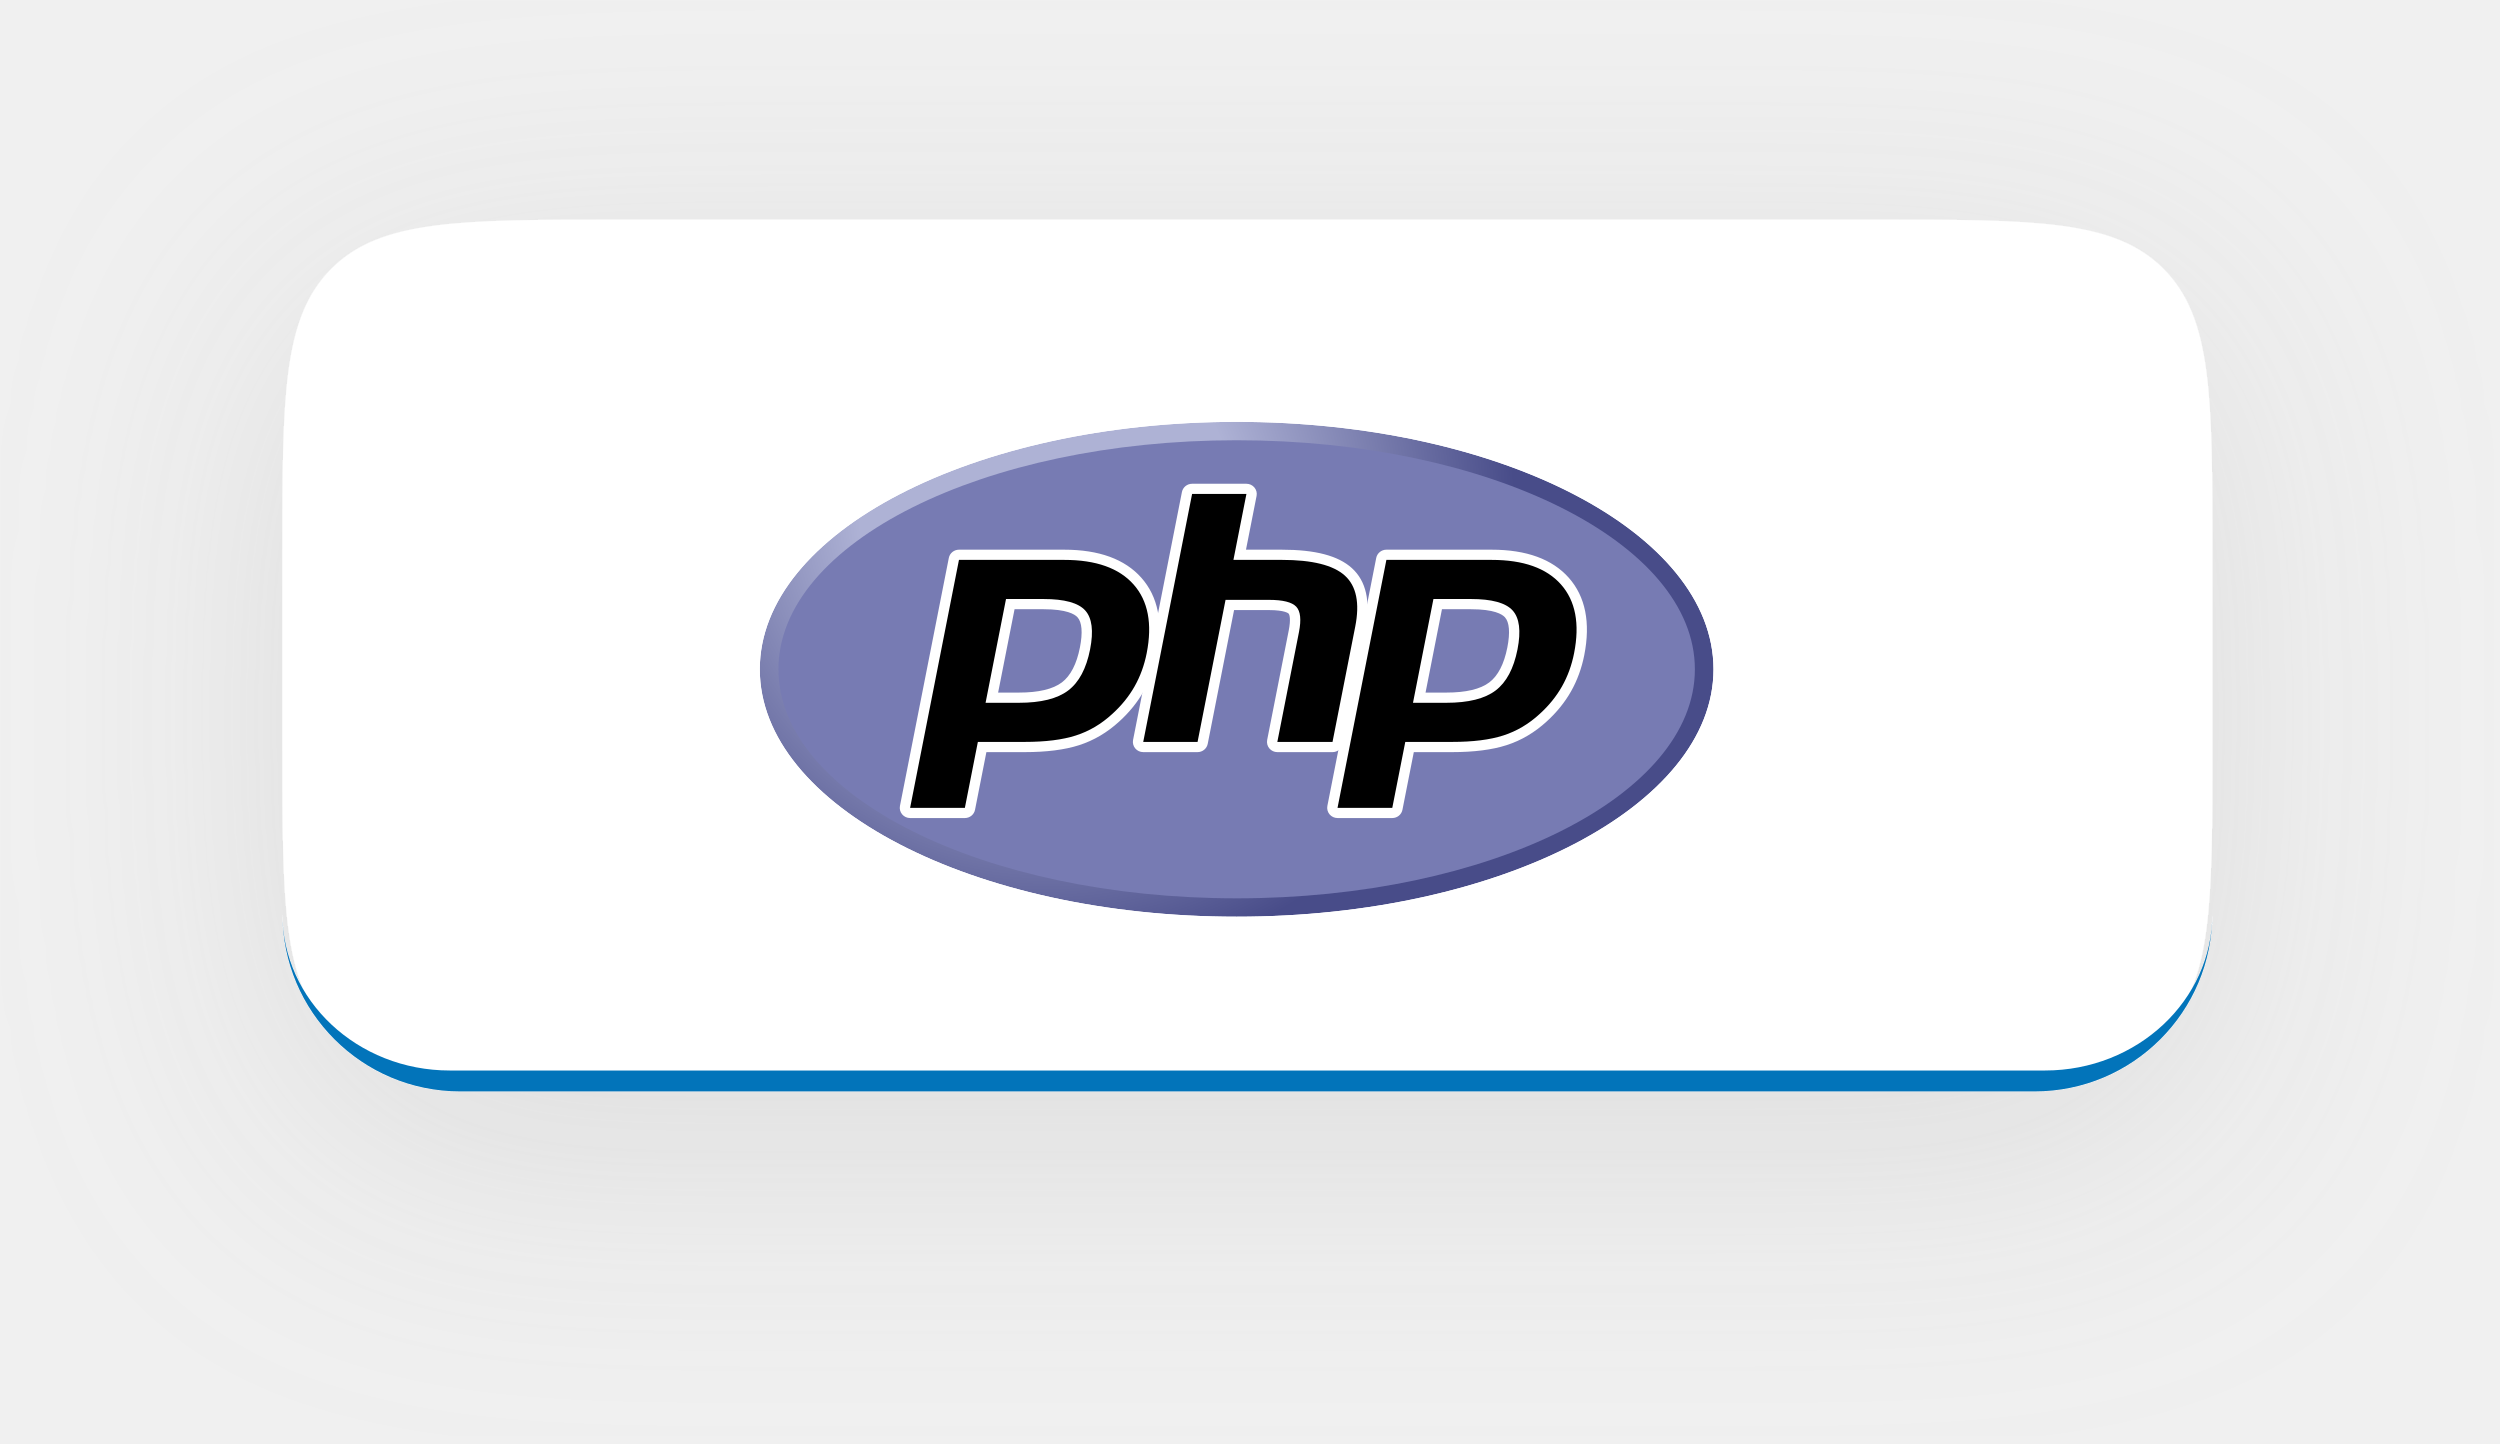
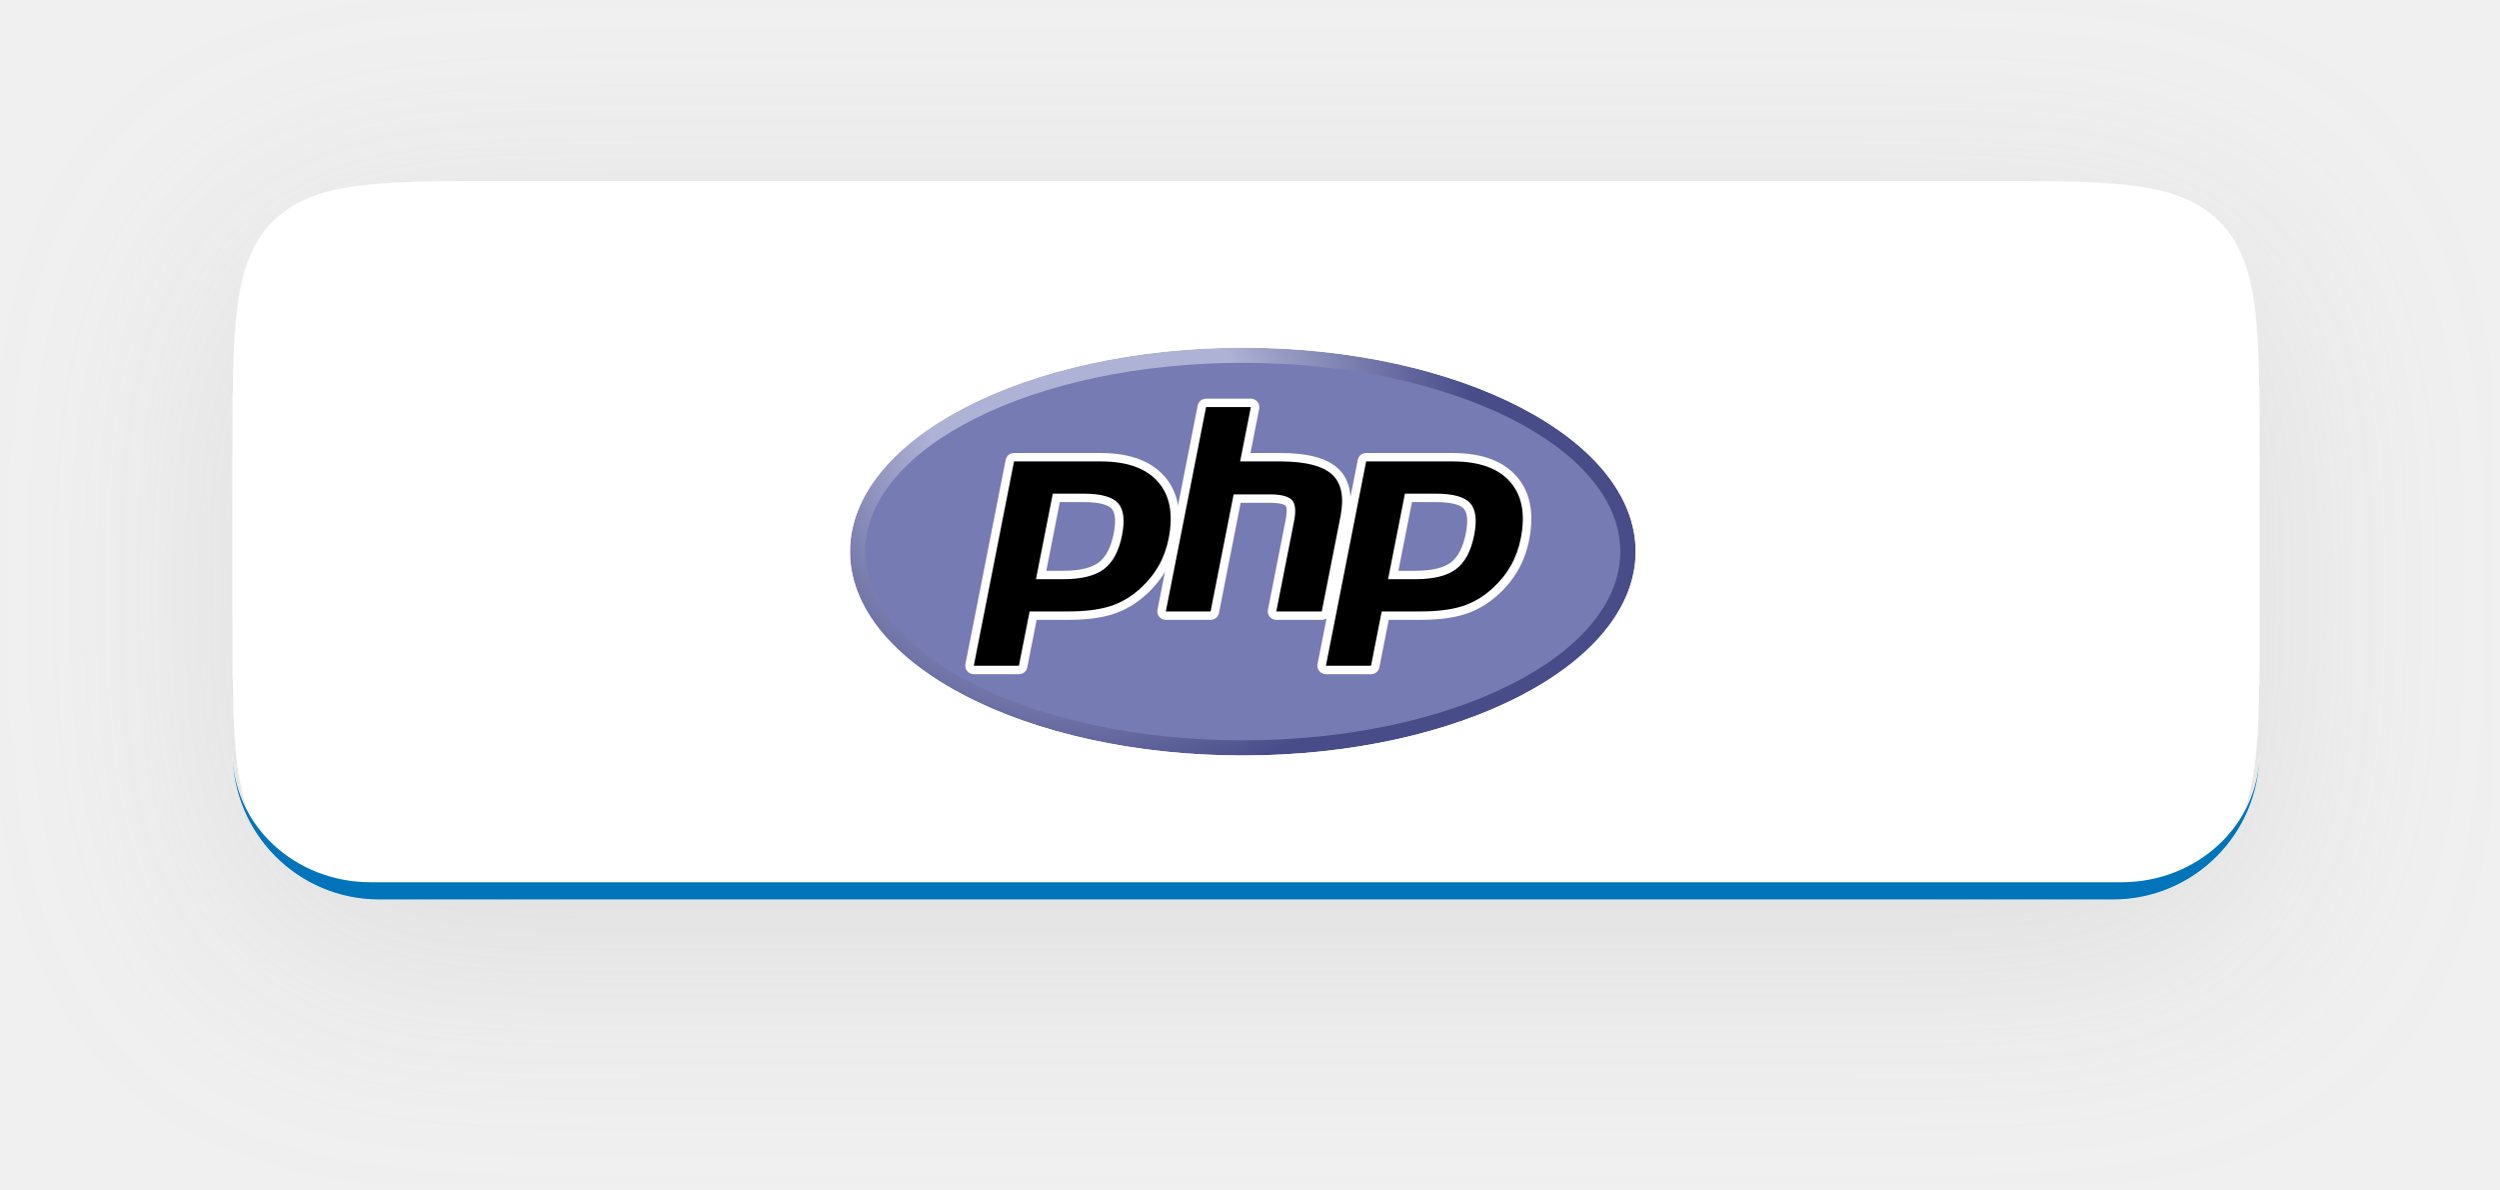
- <svg xmlns="http://www.w3.org/2000/svg" width="239" height="138" viewBox="0 0 239 138" fill="none">
-   <g filter="url(#filter0_d_739_455)">
-     <path d="M27 53C27 37.915 27 30.373 31.686 25.686C36.373 21 43.915 21 59 21H179.502C194.587 21 202.13 21 206.816 25.686C211.502 30.373 211.502 37.915 211.502 53V71.34C211.502 86.425 211.502 93.967 206.816 98.654C202.13 103.34 194.587 103.34 179.502 103.34H59C43.915 103.34 36.373 103.34 31.686 98.654C27 93.967 27 86.425 27 71.34V53Z" fill="white" />
-     <path d="M27 21H211.502H27ZM211.502 87.34C211.502 96.729 203.891 104.34 194.502 104.34H44C34.611 104.34 27 96.729 27 87.34C27 95.624 34.163 102.34 43 102.34H195.502C204.339 102.34 211.502 95.624 211.502 87.34ZM27 103.34V21V103.34ZM211.502 21V103.34V21Z" fill="#0274BA" />
+ <svg xmlns="http://www.w3.org/2000/svg" width="290" height="138" viewBox="0 0 290 138" fill="none">
+   <g filter="url(#filter0_d_867_813717)">
+     <path d="M27 53C27 37.915 27 30.373 31.686 25.686C36.373 21 43.915 21 59 21H230.2C245.285 21 252.827 21 257.514 25.686C262.2 30.373 262.2 37.915 262.2 53V71.34C262.2 86.425 262.2 93.967 257.514 98.654C252.827 103.34 245.285 103.34 230.2 103.34H59C43.915 103.34 36.373 103.34 31.686 98.654C27 93.967 27 86.425 27 71.34V53Z" fill="white" />
+     <path d="M27 21H262.2H27ZM262.2 87.34C262.2 96.729 254.589 104.34 245.2 104.34H44C34.611 104.34 27 96.729 27 87.34C27 95.624 34.163 102.34 43 102.34H246.2C255.037 102.34 262.2 95.624 262.2 87.34ZM27 103.34V21V103.34ZM262.2 21V103.34V21Z" fill="#0274BA" />
  </g>
-   <mask id="mask0_739_455" style="mask-type:luminance" maskUnits="userSpaceOnUse" x="72" y="40" width="92" height="48">
-     <path d="M72.637 63.983C72.637 77.047 93.047 87.637 118.224 87.637C143.4 87.637 163.81 77.047 163.81 63.983C163.81 50.92 143.4 40.33 118.224 40.33C93.047 40.33 72.637 50.921 72.637 63.983Z" fill="white" />
+   <mask id="mask0_867_813717" style="mask-type:luminance" maskUnits="userSpaceOnUse" x="98" y="40" width="92" height="48">
+     <path d="M98.637 63.983C98.637 77.047 119.047 87.637 144.224 87.637C169.4 87.637 189.81 77.047 189.81 63.983C189.81 50.92 169.4 40.33 144.224 40.33C119.047 40.33 98.637 50.921 98.637 63.983Z" fill="white" />
  </mask>
-   <g mask="url(#mask0_739_455)">
-     <path d="M72.637 63.983C72.637 77.047 93.047 87.637 118.224 87.637C143.4 87.637 163.81 77.047 163.81 63.983C163.81 50.92 143.4 40.33 118.224 40.33C93.047 40.33 72.637 50.921 72.637 63.983Z" fill="url(#paint0_radial_739_455)" />
+   <g mask="url(#mask0_867_813717)">
+     <path d="M98.637 63.983C98.637 77.047 119.047 87.637 144.224 87.637C169.4 87.637 189.81 77.047 189.81 63.983C189.81 50.92 169.4 40.33 144.224 40.33C119.047 40.33 98.637 50.921 98.637 63.983Z" fill="url(#paint0_radial_867_813717)" />
  </g>
-   <mask id="mask1_739_455" style="mask-type:luminance" maskUnits="userSpaceOnUse" x="70" y="37" width="96" height="54">
-     <path d="M70.737 37.637H165.71V90.33H70.737V37.637Z" fill="white" />
+   <mask id="mask1_867_813717" style="mask-type:luminance" maskUnits="userSpaceOnUse" x="96" y="37" width="96" height="54">
+     <path d="M96.736 37.637H191.709V90.33H96.736V37.637Z" fill="white" />
  </mask>
-   <g mask="url(#mask1_739_455)">
-     <path d="M118.224 85.88C142.417 85.88 162.03 76.077 162.03 63.984C162.03 51.89 142.417 42.087 118.224 42.087C94.03 42.087 74.418 51.89 74.418 63.984C74.418 76.077 94.03 85.88 118.224 85.88Z" fill="#777BB3" />
+   <g mask="url(#mask1_867_813717)">
+     <path d="M144.222 85.88C168.415 85.88 188.028 76.077 188.028 63.983C188.028 51.89 168.415 42.087 144.222 42.087C120.029 42.087 100.416 51.89 100.416 63.983C100.416 76.077 120.029 85.88 144.222 85.88Z" fill="#777BB3" />
  </g>
-   <mask id="mask2_739_455" style="mask-type:luminance" maskUnits="userSpaceOnUse" x="70" y="37" width="96" height="54">
-     <path d="M70.737 37.637H165.71V90.33H70.737V37.637Z" fill="white" />
+   <mask id="mask2_867_813717" style="mask-type:luminance" maskUnits="userSpaceOnUse" x="96" y="37" width="96" height="54">
+     <path d="M96.736 37.637H191.709V90.33H96.736V37.637Z" fill="white" />
  </mask>
-   <g mask="url(#mask2_739_455)">
-     <path d="M97.404 66.699C99.394 66.699 100.879 66.337 101.818 65.624C102.748 64.918 103.39 63.694 103.726 61.988C104.04 60.394 103.921 59.28 103.371 58.679C102.81 58.065 101.595 57.754 99.762 57.754H96.583L94.82 66.699H97.404L97.404 66.699ZM87.006 77.717C86.859 77.717 86.719 77.652 86.625 77.539C86.578 77.484 86.545 77.419 86.527 77.349C86.509 77.279 86.507 77.207 86.521 77.136L91.192 53.432C91.213 53.321 91.274 53.221 91.363 53.149C91.451 53.077 91.562 53.038 91.677 53.038H101.744C104.908 53.038 107.263 53.883 108.743 55.556C110.231 57.236 110.69 59.585 110.108 62.537C109.872 63.739 109.464 64.856 108.898 65.856C108.331 66.857 107.582 67.783 106.671 68.609C105.58 69.616 104.345 70.347 103.004 70.776C101.685 71.2 99.99 71.415 97.968 71.415H93.891L92.727 77.322C92.705 77.434 92.645 77.534 92.556 77.606C92.468 77.678 92.356 77.717 92.242 77.717H87.006V77.717Z" fill="black" />
-     <path d="M96.991 58.242H99.762C101.975 58.242 102.744 58.721 103.005 59.006C103.438 59.48 103.52 60.479 103.241 61.896C102.928 63.481 102.348 64.606 101.517 65.237C100.666 65.883 99.282 66.211 97.405 66.211H95.42L96.991 58.242ZM101.744 52.55H91.677C91.448 52.55 91.225 52.629 91.048 52.773C90.871 52.917 90.75 53.117 90.707 53.339L86.036 77.043C86.008 77.184 86.012 77.33 86.048 77.469C86.084 77.609 86.151 77.739 86.243 77.85C86.336 77.961 86.453 78.05 86.585 78.112C86.717 78.173 86.861 78.205 87.007 78.205H92.242C92.471 78.205 92.694 78.126 92.871 77.982C93.048 77.838 93.169 77.638 93.213 77.415L94.299 71.903H97.968C100.042 71.903 101.789 71.68 103.158 71.24C104.566 70.789 105.862 70.023 107.009 68.966C107.957 68.105 108.74 67.139 109.331 66.094C109.921 65.049 110.348 63.883 110.595 62.63C111.207 59.523 110.71 57.035 109.116 55.236C107.538 53.453 105.057 52.55 101.745 52.55M94.221 67.187H97.405C99.515 67.187 101.088 66.795 102.121 66.01C103.153 65.226 103.851 63.916 104.213 62.082C104.559 60.32 104.401 59.077 103.739 58.352C103.078 57.628 101.751 57.266 99.762 57.266H96.175L94.221 67.187M101.745 53.526C104.773 53.526 106.982 54.309 108.371 55.877C109.76 57.445 110.178 59.634 109.624 62.443C109.396 63.601 109.01 64.659 108.467 65.618C107.924 66.577 107.214 67.455 106.336 68.25C105.291 69.215 104.13 69.902 102.852 70.312C101.574 70.723 99.947 70.927 97.968 70.927H93.484L92.242 77.229H87.007L91.677 53.526H101.744" fill="white" />
-     <path d="M122.112 71.415C121.964 71.415 121.824 71.35 121.731 71.237C121.637 71.125 121.598 70.977 121.627 70.834L123.693 60.346C123.889 59.348 123.841 58.633 123.556 58.33C123.382 58.145 122.859 57.835 121.313 57.835H117.57L114.972 71.02C114.95 71.131 114.89 71.231 114.801 71.303C114.712 71.375 114.601 71.415 114.486 71.415H109.293C109.22 71.415 109.148 71.399 109.082 71.368C109.016 71.337 108.957 71.293 108.911 71.237C108.864 71.182 108.831 71.117 108.813 71.047C108.795 70.977 108.793 70.904 108.807 70.834L113.478 47.13C113.5 47.019 113.56 46.919 113.649 46.847C113.737 46.775 113.849 46.736 113.963 46.736H119.157C119.23 46.736 119.302 46.751 119.368 46.782C119.434 46.813 119.492 46.858 119.539 46.913C119.585 46.968 119.619 47.033 119.637 47.103C119.655 47.173 119.657 47.246 119.643 47.316L118.516 53.038H122.542C125.61 53.038 127.69 53.571 128.902 54.668C130.138 55.788 130.522 57.578 130.047 59.99L127.874 71.02C127.852 71.131 127.792 71.231 127.703 71.304C127.615 71.376 127.503 71.415 127.389 71.415H122.112L122.112 71.415Z" fill="black" />
-     <path d="M119.157 46.248H113.963C113.734 46.248 113.511 46.327 113.334 46.471C113.157 46.615 113.036 46.815 112.992 47.037L108.321 70.741C108.294 70.882 108.298 71.028 108.334 71.167C108.37 71.307 108.436 71.437 108.529 71.548C108.622 71.659 108.739 71.748 108.871 71.81C109.003 71.871 109.147 71.903 109.293 71.903H114.486C114.716 71.903 114.938 71.824 115.116 71.68C115.293 71.536 115.414 71.336 115.458 71.113L117.977 58.323H121.313C122.857 58.323 123.181 58.648 123.194 58.662C123.287 58.761 123.411 59.222 123.207 60.253L121.141 70.741C121.114 70.882 121.118 71.028 121.154 71.167C121.19 71.307 121.256 71.437 121.349 71.548C121.442 71.659 121.559 71.748 121.691 71.81C121.823 71.871 121.967 71.903 122.113 71.903H127.389C127.618 71.903 127.841 71.824 128.018 71.68C128.195 71.536 128.316 71.336 128.36 71.113L130.533 60.083C131.043 57.494 130.607 55.551 129.237 54.309C127.93 53.125 125.74 52.55 122.543 52.55H119.116L120.129 47.41C120.157 47.268 120.152 47.123 120.117 46.983C120.081 46.844 120.014 46.714 119.921 46.603C119.828 46.492 119.712 46.402 119.58 46.341C119.448 46.279 119.304 46.248 119.158 46.248M119.158 47.223L117.916 53.525H122.543C125.454 53.525 127.462 54.027 128.568 55.028C129.673 56.029 130.004 57.653 129.562 59.897L127.389 70.927H122.113L124.179 60.439C124.414 59.246 124.328 58.432 123.919 57.998C123.511 57.565 122.642 57.347 121.313 57.347H117.162L114.487 70.927H109.293L113.964 47.223H119.157" fill="white" />
-     <path d="M138.265 66.699C140.254 66.699 141.739 66.337 142.679 65.624C143.609 64.918 144.251 63.695 144.587 61.988C144.901 60.394 144.782 59.28 144.232 58.679C143.67 58.065 142.456 57.754 140.622 57.754H137.443L135.681 66.699H138.265L138.265 66.699ZM127.867 77.717C127.72 77.717 127.579 77.652 127.486 77.539C127.439 77.484 127.406 77.419 127.388 77.349C127.37 77.279 127.368 77.207 127.382 77.136L132.052 53.432C132.074 53.321 132.135 53.221 132.223 53.149C132.312 53.077 132.423 53.038 132.538 53.038H142.605C145.769 53.038 148.123 53.883 149.604 55.556C151.092 57.236 151.551 59.585 150.969 62.537C150.732 63.739 150.325 64.856 149.759 65.856C149.192 66.857 148.442 67.783 147.531 68.609C146.44 69.616 145.206 70.347 143.865 70.776C142.545 71.2 140.851 71.415 138.828 71.415H134.751L133.588 77.322C133.566 77.434 133.505 77.534 133.417 77.606C133.328 77.678 133.217 77.717 133.102 77.717H127.867L127.867 77.717Z" fill="black" />
-     <path d="M137.851 58.242H140.623C142.835 58.242 143.604 58.721 143.866 59.006C144.299 59.48 144.381 60.479 144.102 61.895C143.789 63.481 143.209 64.606 142.378 65.237C141.527 65.883 140.143 66.211 138.266 66.211H136.282L137.851 58.242ZM142.605 52.55H132.538C132.309 52.55 132.086 52.629 131.909 52.773C131.732 52.917 131.611 53.117 131.567 53.339L126.897 77.043C126.869 77.184 126.873 77.33 126.909 77.469C126.945 77.609 127.012 77.739 127.104 77.85C127.197 77.961 127.314 78.05 127.446 78.112C127.578 78.173 127.722 78.205 127.868 78.205H133.103C133.332 78.205 133.555 78.126 133.732 77.982C133.909 77.838 134.03 77.638 134.074 77.415L135.16 71.903H138.828C140.903 71.903 142.649 71.68 144.019 71.24C145.427 70.789 146.723 70.023 147.87 68.966C148.818 68.105 149.599 67.139 150.191 66.094C150.783 65.049 151.209 63.883 151.456 62.63C152.068 59.523 151.57 57.035 149.977 55.235C148.398 53.453 145.918 52.55 142.605 52.55M135.081 67.187H138.266C140.376 67.187 141.948 66.795 142.981 66.01C144.014 65.226 144.711 63.916 145.073 62.082C145.42 60.32 145.262 59.077 144.6 58.352C143.938 57.628 142.612 57.266 140.623 57.266H137.036L135.082 67.187M142.605 53.526C145.634 53.526 147.843 54.309 149.232 55.877C150.62 57.445 151.038 59.634 150.484 62.443C150.256 63.601 149.871 64.659 149.328 65.618C148.785 66.577 148.074 67.455 147.197 68.25C146.152 69.215 144.99 69.902 143.713 70.312C142.435 70.723 140.807 70.927 138.829 70.927H134.345L133.103 77.229H127.868L132.539 53.526H142.606" fill="white" />
+   <g mask="url(#mask2_867_813717)">
+     <path d="M123.402 66.698C125.392 66.698 126.877 66.337 127.816 65.623C128.746 64.918 129.388 63.694 129.725 61.988C130.038 60.393 129.919 59.28 129.369 58.679C128.808 58.065 127.593 57.754 125.76 57.754H122.581L120.818 66.698H123.402L123.402 66.698ZM113.004 77.717C112.857 77.717 112.717 77.652 112.623 77.539C112.576 77.484 112.543 77.419 112.525 77.349C112.507 77.279 112.505 77.206 112.519 77.136L117.19 53.432C117.212 53.321 117.272 53.221 117.361 53.149C117.449 53.077 117.56 53.037 117.675 53.037H127.742C130.906 53.037 133.261 53.883 134.741 55.556C136.229 57.236 136.688 59.585 136.107 62.536C135.87 63.739 135.462 64.855 134.896 65.856C134.329 66.857 133.58 67.783 132.669 68.609C131.578 69.616 130.343 70.346 129.002 70.776C127.683 71.2 125.988 71.415 123.966 71.415H119.889L118.725 77.322C118.703 77.433 118.643 77.533 118.554 77.606C118.466 77.677 118.355 77.717 118.24 77.717H113.004V77.717Z" fill="black" />
+     <path d="M122.989 58.242H125.76C127.973 58.242 128.742 58.72 129.003 59.006C129.436 59.48 129.518 60.479 129.239 61.895C128.927 63.481 128.346 64.605 127.515 65.237C126.664 65.883 125.28 66.21 123.403 66.21H121.418L122.989 58.242ZM127.742 52.549H117.676C117.446 52.549 117.224 52.628 117.046 52.772C116.869 52.916 116.748 53.117 116.705 53.339L112.034 77.043C112.006 77.184 112.01 77.33 112.046 77.469C112.082 77.609 112.149 77.739 112.242 77.85C112.334 77.961 112.451 78.05 112.583 78.111C112.715 78.173 112.859 78.205 113.005 78.205H118.24C118.469 78.205 118.692 78.126 118.869 77.982C119.046 77.838 119.167 77.638 119.211 77.415L120.297 71.903H123.966C126.04 71.903 127.787 71.68 129.156 71.24C130.564 70.788 131.86 70.023 133.007 68.965C133.955 68.105 134.738 67.139 135.329 66.094C135.919 65.049 136.346 63.883 136.593 62.629C137.205 59.523 136.708 57.035 135.114 55.235C133.536 53.453 131.056 52.55 127.743 52.55M120.219 67.186H123.403C125.513 67.186 127.086 66.794 128.119 66.01C129.151 65.225 129.849 63.916 130.211 62.081C130.557 60.32 130.399 59.076 129.737 58.352C129.076 57.628 127.749 57.266 125.76 57.266H122.174L120.219 67.186M127.743 53.525C130.771 53.525 132.981 54.309 134.369 55.877C135.758 57.445 136.176 59.633 135.622 62.443C135.394 63.6 135.008 64.659 134.465 65.618C133.922 66.576 133.212 67.454 132.334 68.25C131.289 69.215 130.128 69.902 128.85 70.312C127.572 70.722 125.945 70.927 123.966 70.927H119.482L118.24 77.229H113.005L117.676 53.525H127.743" fill="white" />
+     <path d="M148.109 71.415C147.961 71.415 147.822 71.35 147.728 71.237C147.634 71.124 147.595 70.977 147.624 70.834L149.69 60.346C149.886 59.348 149.838 58.632 149.553 58.33C149.379 58.145 148.856 57.835 147.31 57.835H143.567L140.969 71.02C140.947 71.131 140.887 71.231 140.798 71.303C140.709 71.375 140.598 71.415 140.483 71.415H135.29C135.217 71.415 135.145 71.399 135.079 71.368C135.013 71.337 134.954 71.293 134.908 71.237C134.862 71.181 134.828 71.117 134.81 71.047C134.792 70.977 134.79 70.904 134.804 70.834L139.475 47.13C139.497 47.019 139.557 46.919 139.646 46.847C139.734 46.775 139.846 46.735 139.96 46.735H145.154C145.227 46.735 145.299 46.751 145.365 46.782C145.431 46.813 145.489 46.857 145.536 46.913C145.582 46.968 145.616 47.033 145.634 47.103C145.652 47.173 145.654 47.245 145.64 47.316L144.513 53.037H148.539C151.607 53.037 153.687 53.571 154.899 54.668C156.136 55.788 156.519 57.578 156.044 59.989L153.871 71.02C153.849 71.131 153.789 71.231 153.7 71.303C153.612 71.375 153.5 71.415 153.386 71.415H148.109L148.109 71.415Z" fill="black" />
+     <path d="M145.155 46.247H139.961C139.731 46.247 139.509 46.326 139.332 46.47C139.154 46.614 139.034 46.815 138.99 47.037L134.319 70.741C134.291 70.882 134.295 71.027 134.331 71.167C134.367 71.306 134.434 71.436 134.527 71.547C134.62 71.658 134.736 71.748 134.868 71.809C135 71.871 135.144 71.902 135.29 71.902H140.484C140.714 71.902 140.936 71.824 141.113 71.68C141.29 71.535 141.411 71.335 141.455 71.113L143.975 58.323H147.311C148.854 58.323 149.178 58.648 149.191 58.662C149.285 58.761 149.408 59.221 149.205 60.252L147.139 70.741C147.111 70.882 147.115 71.027 147.151 71.167C147.187 71.306 147.254 71.436 147.347 71.547C147.44 71.658 147.556 71.748 147.688 71.809C147.82 71.871 147.964 71.902 148.11 71.902H153.386C153.616 71.902 153.838 71.824 154.016 71.68C154.193 71.535 154.314 71.335 154.357 71.113L156.531 60.082C157.041 57.493 156.604 55.551 155.235 54.309C153.927 53.125 151.738 52.549 148.54 52.549H145.113L146.126 47.409C146.154 47.268 146.15 47.122 146.114 46.983C146.078 46.843 146.011 46.713 145.919 46.602C145.826 46.491 145.709 46.402 145.577 46.34C145.445 46.279 145.301 46.247 145.155 46.247M145.155 47.223L143.914 53.525H148.541C151.452 53.525 153.46 54.026 154.565 55.027C155.671 56.029 156.002 57.652 155.56 59.896L153.387 70.927H148.111L150.177 60.439C150.412 59.246 150.325 58.432 149.917 57.998C149.509 57.564 148.64 57.347 147.311 57.347H143.16L140.484 70.927H135.29L139.961 47.223H145.155" fill="white" />
+     <path d="M164.264 66.698C166.253 66.698 167.738 66.337 168.677 65.623C169.607 64.918 170.249 63.694 170.586 61.988C170.9 60.393 170.78 59.28 170.231 58.679C169.669 58.065 168.454 57.754 166.621 57.754H163.442L161.679 66.698H164.263L164.264 66.698ZM153.866 77.717C153.718 77.717 153.578 77.652 153.484 77.539C153.438 77.484 153.404 77.419 153.386 77.349C153.368 77.279 153.366 77.206 153.38 77.136L158.051 53.432C158.073 53.321 158.133 53.221 158.222 53.149C158.311 53.077 158.422 53.037 158.537 53.037H168.603C171.767 53.037 174.122 53.883 175.602 55.556C177.09 57.236 177.55 59.584 176.968 62.536C176.731 63.739 176.324 64.855 175.757 65.856C175.19 66.857 174.441 67.783 173.53 68.609C172.439 69.616 171.204 70.346 169.863 70.776C168.544 71.2 166.849 71.415 164.827 71.415H160.75L159.586 77.322C159.564 77.433 159.504 77.534 159.415 77.606C159.327 77.678 159.215 77.717 159.101 77.717H153.866L153.866 77.717Z" fill="black" />
+     <path d="M163.85 58.242H166.621C168.834 58.242 169.603 58.72 169.864 59.006C170.298 59.48 170.379 60.479 170.101 61.895C169.788 63.481 169.207 64.605 168.376 65.237C167.525 65.883 166.141 66.21 164.264 66.21H162.28L163.85 58.242ZM168.604 52.549H158.537C158.307 52.549 158.085 52.628 157.908 52.772C157.73 52.916 157.61 53.117 157.566 53.339L152.895 77.043C152.867 77.184 152.871 77.33 152.907 77.469C152.943 77.609 153.01 77.739 153.103 77.85C153.196 77.961 153.312 78.05 153.444 78.111C153.576 78.173 153.72 78.205 153.866 78.205H159.101C159.331 78.205 159.553 78.126 159.73 77.982C159.908 77.838 160.028 77.638 160.072 77.415L161.158 71.903H164.827C166.902 71.903 168.648 71.68 170.018 71.24C171.426 70.788 172.722 70.023 173.869 68.965C174.817 68.105 175.598 67.139 176.19 66.094C176.782 65.049 177.207 63.883 177.454 62.629C178.067 59.522 177.569 57.034 175.975 55.235C174.397 53.453 171.917 52.55 168.604 52.55M161.08 67.186H164.264C166.375 67.186 167.947 66.794 168.98 66.01C170.013 65.225 170.71 63.916 171.072 62.081C171.418 60.32 171.261 59.076 170.599 58.352C169.937 57.628 168.61 57.266 166.622 57.266H163.035L161.08 67.186M168.604 53.525C171.632 53.525 173.842 54.309 175.23 55.877C176.619 57.445 177.037 59.633 176.483 62.443C176.255 63.6 175.869 64.659 175.326 65.618C174.783 66.576 174.073 67.454 173.196 68.25C172.15 69.215 170.989 69.902 169.711 70.312C168.433 70.722 166.806 70.927 164.827 70.927H160.343L159.102 77.229H153.867L158.537 53.525H168.604" fill="white" />
  </g>
  <defs>
-     <filter id="filter0_d_739_455" x="0.1" y="0.1" width="238.302" height="137.14" filterUnits="userSpaceOnUse" color-interpolation-filters="sRGB">
+     <filter id="filter0_d_867_813717" x="0.1" y="0.1" width="288.999" height="137.14" filterUnits="userSpaceOnUse" color-interpolation-filters="sRGB">
      <feFlood flood-opacity="0" result="BackgroundImageFix" />
      <feColorMatrix in="SourceAlpha" type="matrix" values="0 0 0 0 0 0 0 0 0 0 0 0 0 0 0 0 0 0 127 0" result="hardAlpha" />
      <feOffset dy="6" />
      <feGaussianBlur stdDeviation="13.45" />
      <feComposite in2="hardAlpha" operator="out" />
      <feColorMatrix type="matrix" values="0 0 0 0 0.546 0 0 0 0 0.546 0 0 0 0 0.546 0 0 0 0.19 0" />
-       <feBlend mode="normal" in2="BackgroundImageFix" result="effect1_dropShadow_739_455" />
-       <feBlend mode="normal" in="SourceGraphic" in2="effect1_dropShadow_739_455" result="shape" />
+       <feBlend mode="normal" in2="BackgroundImageFix" result="effect1_dropShadow_867_813717" />
+       <feBlend mode="normal" in="SourceGraphic" in2="effect1_dropShadow_867_813717" result="shape" />
    </filter>
-     <radialGradient id="paint0_radial_739_455" cx="0" cy="0" r="1" gradientUnits="userSpaceOnUse" gradientTransform="translate(100.007 48.6462) scale(59.8621 59.0448)">
+     <radialGradient id="paint0_radial_867_813717" cx="0" cy="0" r="1" gradientUnits="userSpaceOnUse" gradientTransform="translate(126.007 48.6462) scale(59.8621 59.0448)">
      <stop stop-color="#AEB2D5" />
      <stop offset="0.3" stop-color="#AEB2D5" />
      <stop offset="0.75" stop-color="#484C89" />
      <stop offset="1" stop-color="#484C89" />
    </radialGradient>
  </defs>
</svg>
